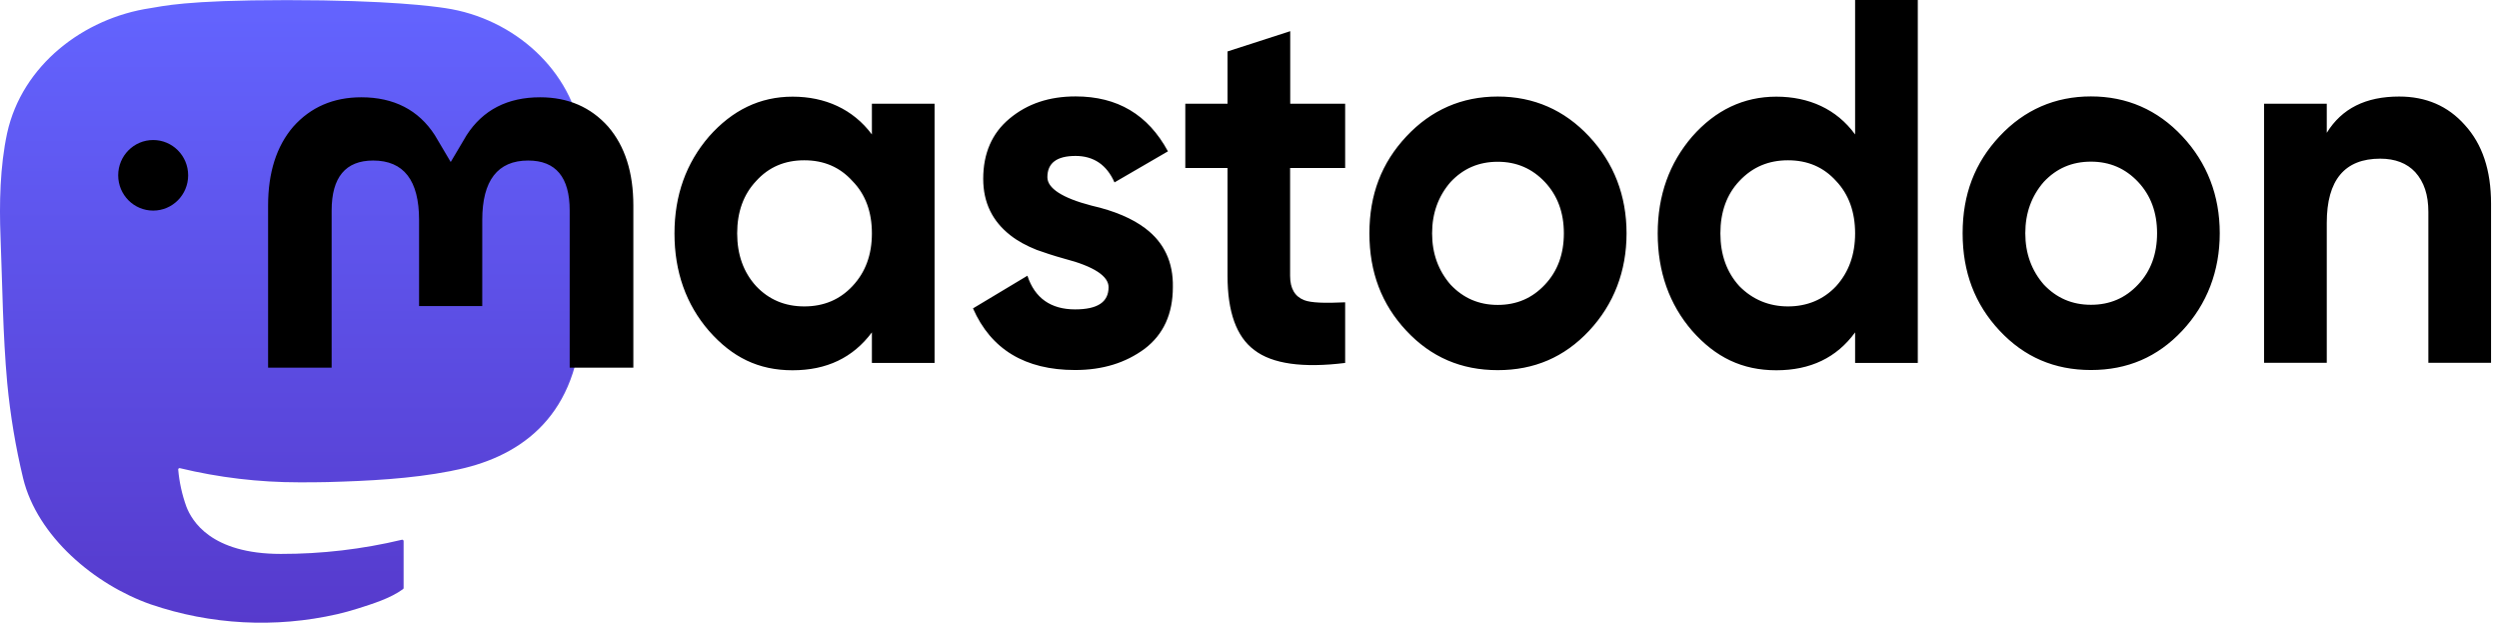
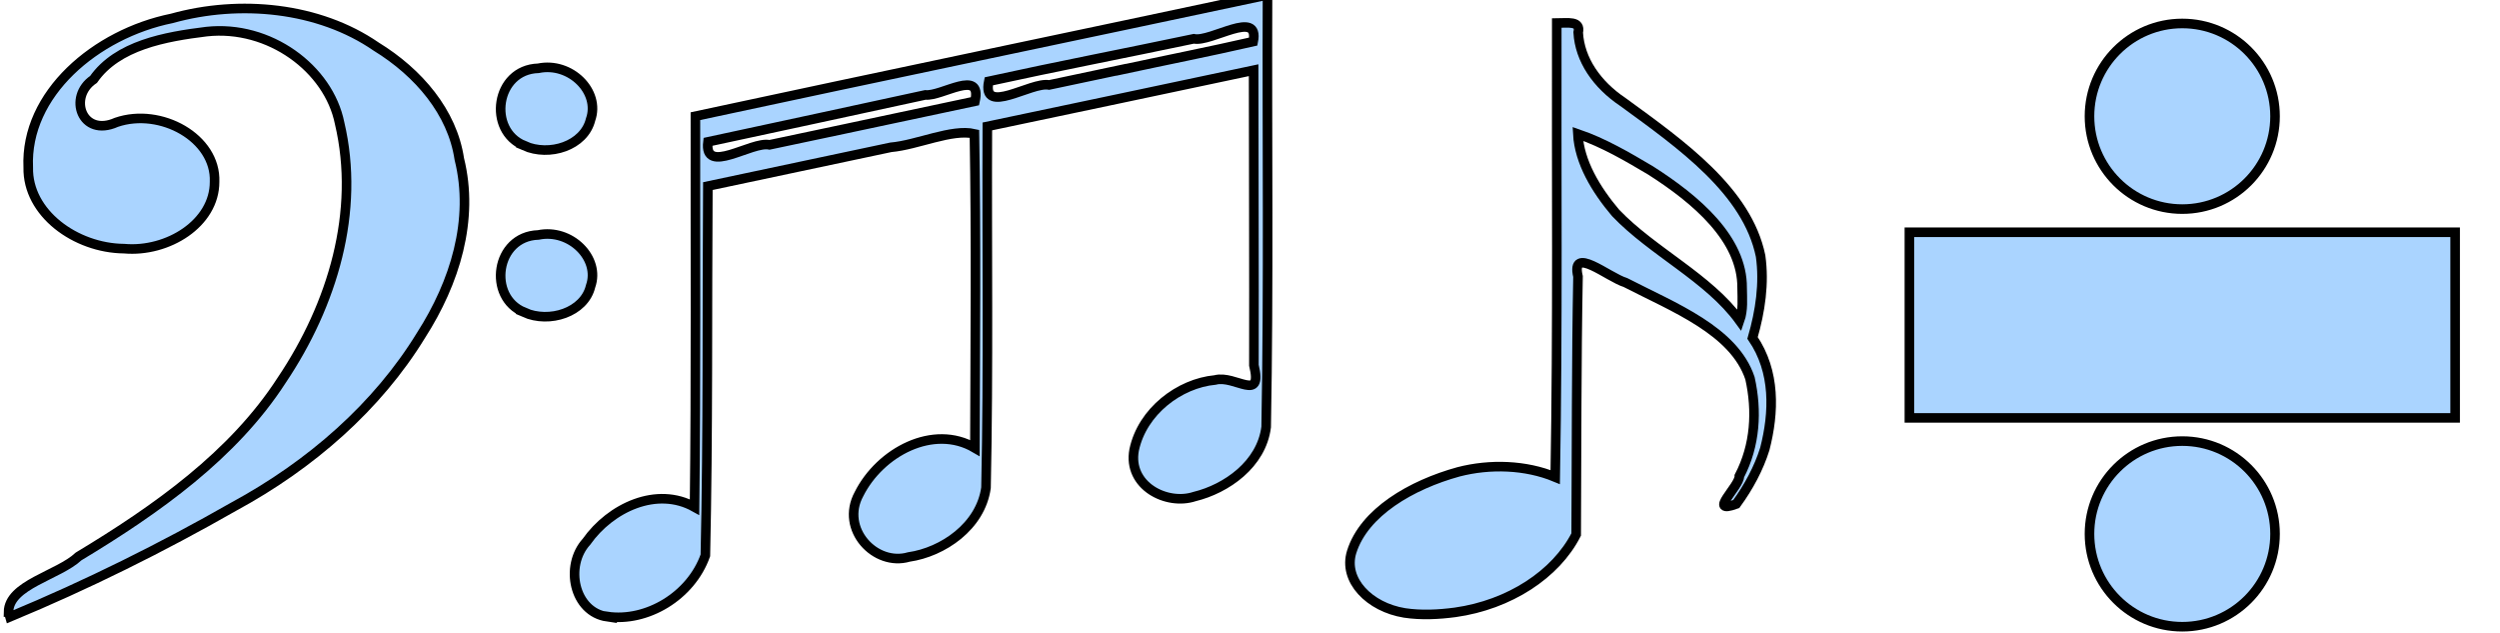
- <svg xmlns="http://www.w3.org/2000/svg" xmlns:xlink="http://www.w3.org/1999/xlink" width="261" height="66" viewBox="0 0 261 66" fill="none">
+ <svg xmlns="http://www.w3.org/2000/svg" width="261" height="66">
  <symbol id="logo-symbol-wordmark">
-     <path d="M60.754 14.403C59.814 7.419 53.727 1.916 46.512 0.849C45.294 0.669 40.682 0.013 29.997 0.013H29.918C19.23 0.013 16.937 0.669 15.72 0.849C8.705 1.886 2.299 6.832 0.745 13.898C-0.003 17.378 -0.083 21.237 0.056 24.776C0.254 29.851 0.293 34.918 0.753 39.973C1.072 43.331 1.628 46.661 2.417 49.941C3.894 55.997 9.875 61.037 15.734 63.093C22.008 65.237 28.754 65.593 35.218 64.121C35.929 63.956 36.632 63.764 37.325 63.545C38.897 63.046 40.738 62.487 42.091 61.507C42.11 61.493 42.125 61.475 42.136 61.455C42.147 61.434 42.153 61.412 42.153 61.389V56.49C42.153 56.469 42.148 56.447 42.138 56.428C42.129 56.409 42.115 56.392 42.098 56.379C42.081 56.365 42.061 56.356 42.04 56.351C42.019 56.346 41.997 56.347 41.976 56.351C37.834 57.341 33.59 57.836 29.332 57.829C22.005 57.829 20.034 54.351 19.469 52.904C19.016 51.653 18.727 50.348 18.612 49.022C18.611 49 18.615 48.977 18.624 48.957C18.633 48.937 18.647 48.919 18.664 48.904C18.682 48.89 18.702 48.88 18.724 48.876C18.745 48.871 18.768 48.871 18.79 48.877C22.862 49.859 27.037 50.355 31.227 50.354C32.234 50.354 33.239 50.354 34.246 50.328C38.46 50.209 42.901 49.994 47.047 49.184C47.15 49.164 47.253 49.146 47.342 49.119C53.881 47.864 60.104 43.923 60.736 33.943C60.76 33.55 60.819 29.828 60.819 29.42C60.822 28.035 61.265 19.591 60.754 14.403Z" fill="url(#paint0_linear_89_11)" />
-     <path d="M12.344 18.303C12.344 16.267 13.978 14.619 15.997 14.619C18.016 14.619 19.65 16.267 19.65 18.303C19.65 20.34 18.016 21.987 15.997 21.987C13.978 21.987 12.344 20.34 12.344 18.303Z" fill="currentColor" />
-     <path d="M66.148 21.468V38.384H59.499V21.974C59.499 18.511 58.058 16.76 55.164 16.76C51.975 16.76 50.367 18.848 50.367 22.96V31.95H43.769V22.96C43.769 18.835 42.174 16.76 38.971 16.76C36.09 16.76 34.637 18.511 34.637 21.974V38.384H28V21.468C28 18.018 28.875 15.268 30.624 13.231C32.437 11.195 34.804 10.157 37.736 10.157C41.132 10.157 43.717 11.48 45.415 14.114L47.074 16.915L48.733 14.114C50.431 11.48 53.004 10.157 56.412 10.157C59.344 10.157 61.711 11.195 63.525 13.231C65.274 15.268 66.148 18.005 66.148 21.468ZM89.03 29.874C90.406 28.409 91.062 26.579 91.062 24.361C91.062 22.143 90.406 20.301 89.03 18.9C87.705 17.434 86.033 16.734 84.001 16.734C81.969 16.734 80.296 17.434 78.972 18.9C77.647 20.301 76.991 22.143 76.991 24.361C76.991 26.579 77.647 28.422 78.972 29.874C80.296 31.275 81.969 31.989 84.001 31.989C86.033 31.989 87.705 31.288 89.03 29.874ZM91.062 10.832H97.609V37.891H91.062V34.7C89.081 37.346 86.342 38.656 82.779 38.656C79.216 38.656 76.477 37.307 74.046 34.544C71.653 31.781 70.444 28.37 70.444 24.374C70.444 20.379 71.666 17.019 74.046 14.256C76.489 11.493 79.383 10.092 82.779 10.092C86.174 10.092 89.081 11.389 91.062 14.036V10.845V10.832ZM119.654 23.868C121.583 25.334 122.548 27.384 122.496 29.978C122.496 32.741 121.532 34.907 119.551 36.412C117.57 37.878 115.178 38.63 112.284 38.63C107.049 38.63 103.499 36.464 101.621 32.196L107.306 28.785C108.065 31.107 109.737 32.3 112.284 32.3C114.625 32.3 115.782 31.548 115.782 29.978C115.782 28.837 114.265 27.812 111.165 27.008C109.995 26.683 109.03 26.359 108.271 26.087C107.204 25.659 106.29 25.166 105.532 24.569C103.654 23.103 102.689 21.157 102.689 18.667C102.689 16.02 103.602 13.906 105.429 12.388C107.306 10.819 109.596 10.066 112.335 10.066C116.709 10.066 119.898 11.96 121.982 15.8L116.4 19.043C115.59 17.201 114.213 16.28 112.335 16.28C110.355 16.28 109.39 17.032 109.39 18.498C109.39 19.64 110.908 20.664 114.008 21.468C116.4 22.013 118.278 22.818 119.641 23.855L119.654 23.868ZM140.477 17.538H134.741V28.798C134.741 30.147 135.255 30.964 136.22 31.34C136.927 31.613 138.355 31.665 140.49 31.561V37.891C136.079 38.436 132.876 37.995 130.998 36.542C129.12 35.141 128.207 32.534 128.207 28.811V17.538H123.795V10.832H128.207V5.37L134.754 3.256V10.832H140.49V17.538H140.477ZM161.352 29.719C162.677 28.318 163.333 26.528 163.333 24.361C163.333 22.195 162.677 20.418 161.352 19.004C160.027 17.603 158.407 16.889 156.426 16.889C154.445 16.889 152.825 17.59 151.5 19.004C150.227 20.47 149.571 22.247 149.571 24.361C149.571 26.476 150.227 28.253 151.5 29.719C152.825 31.12 154.445 31.833 156.426 31.833C158.407 31.833 160.027 31.133 161.352 29.719ZM146.883 34.531C144.297 31.768 143.024 28.422 143.024 24.361C143.024 20.301 144.297 17.006 146.883 14.243C149.468 11.48 152.67 10.079 156.426 10.079C160.182 10.079 163.384 11.48 165.97 14.243C168.555 17.006 169.88 20.418 169.88 24.361C169.88 28.305 168.555 31.768 165.97 34.531C163.384 37.294 160.233 38.643 156.426 38.643C152.619 38.643 149.468 37.294 146.883 34.531ZM191.771 29.874C193.095 28.409 193.751 26.579 193.751 24.361C193.751 22.143 193.095 20.301 191.771 18.9C190.446 17.434 188.774 16.734 186.742 16.734C184.709 16.734 183.037 17.434 181.661 18.9C180.336 20.301 179.68 22.143 179.68 24.361C179.68 26.579 180.336 28.422 181.661 29.874C183.037 31.275 184.761 31.989 186.742 31.989C188.722 31.989 190.446 31.288 191.771 29.874ZM193.751 0H200.298V37.891H193.751V34.7C191.822 37.346 189.082 38.656 185.52 38.656C181.957 38.656 179.179 37.307 176.735 34.544C174.343 31.781 173.134 28.37 173.134 24.374C173.134 20.379 174.356 17.019 176.735 14.256C179.166 11.493 182.111 10.092 185.52 10.092C188.928 10.092 191.822 11.389 193.751 14.036V0.013V0ZM223.308 29.706C224.633 28.305 225.289 26.515 225.289 24.348C225.289 22.182 224.633 20.405 223.308 18.991C221.983 17.59 220.363 16.877 218.382 16.877C216.401 16.877 214.78 17.577 213.456 18.991C212.182 20.457 211.526 22.234 211.526 24.348C211.526 26.463 212.182 28.24 213.456 29.706C214.78 31.107 216.401 31.82 218.382 31.82C220.363 31.82 221.983 31.12 223.308 29.706ZM208.838 34.518C206.253 31.755 204.98 28.409 204.98 24.348C204.98 20.288 206.253 16.993 208.838 14.23C211.424 11.467 214.626 10.066 218.382 10.066C222.137 10.066 225.34 11.467 227.925 14.23C230.511 16.993 231.835 20.405 231.835 24.348C231.835 28.292 230.511 31.755 227.925 34.518C225.34 37.281 222.189 38.63 218.382 38.63C214.575 38.63 211.424 37.281 208.838 34.518ZM260.17 21.261V37.878H253.623V22.13C253.623 20.34 253.173 18.991 252.247 17.966C251.385 17.045 250.164 16.565 248.594 16.565C244.89 16.565 243.012 18.783 243.012 23.272V37.878H236.466V10.832H243.012V13.867C244.581 11.325 247.077 10.079 250.575 10.079C253.366 10.079 255.656 11.052 257.431 13.05C259.257 15.047 260.17 17.759 260.17 21.274" fill="currentColor" />
+     <path d="m60.75,14.4c-0.94,-6.98 -7.02,-12.48 -14.24,-13.55c-1.22,-0.18 -5.83,-0.84 -16.51,-0.84l-0.08,0c-10.69,0 -12.98,0.66 -14.2,0.84c-7.02,1.04 -13.42,5.98 -14.98,13.05c-0.74,3.48 -0.82,7.34 -0.68,10.88c0.19,5.07 0.23,10.14 0.69,15.19c0.32,3.36 0.88,6.69 1.67,9.97c1.47,6.06 7.45,11.1 13.31,13.15c6.28,2.15 13.02,2.5 19.49,1.03c0.71,-0.16 1.41,-0.36 2.11,-0.57c1.57,-0.5 3.41,-1.06 4.76,-2.04c0.02,-0.02 0.04,-0.03 0.05,-0.06c0.01,-0.02 0.01,-0.04 0.01,-0.06l0,-4.9c0,-0.02 0,-0.04 -0.01,-0.06c-0.01,-0.02 -0.03,-0.04 -0.04,-0.05c-0.02,-0.01 -0.04,-0.02 -0.06,-0.03c-0.02,0 -0.04,0 -0.06,0c-4.15,0.99 -8.39,1.49 -12.65,1.48c-7.33,0 -9.3,-3.48 -9.86,-4.93c-0.45,-1.25 -0.74,-2.55 -0.86,-3.88c0,-0.02 0.01,-0.04 0.01,-0.06c0.01,-0.02 0.03,-0.04 0.04,-0.06c0.02,-0.01 0.04,-0.02 0.06,-0.02c0.03,-0.01 0.05,-0.01 0.07,0c4.07,0.98 8.25,1.48 12.44,1.47c1,0 2.01,0 3.02,-0.02c4.21,-0.12 8.65,-0.34 12.8,-1.15c0.1,-0.02 0.2,-0.03 0.29,-0.06c6.54,-1.26 12.76,-5.2 13.4,-15.18c0.02,-0.39 0.08,-4.11 0.08,-4.52c0,-1.39 0.45,-9.83 -0.07,-15.02z" fill="url(#paint0_linear_89_11)" id="svg_1" />
+     <path d="m12.34,18.3c0,-2.03 1.64,-3.68 3.66,-3.68c2.02,0 3.65,1.65 3.65,3.68c0,2.04 -1.63,3.69 -3.65,3.69c-2.02,0 -3.66,-1.65 -3.66,-3.69z" fill="currentColor" id="svg_2" />
+     <path d="m66.15,21.47l0,16.91l-6.65,0l0,-16.41c0,-3.46 -1.44,-5.21 -4.34,-5.21c-3.19,0 -4.79,2.09 -4.79,6.2l0,8.99l-6.6,0l0,-8.99c0,-4.12 -1.6,-6.2 -4.8,-6.2c-2.88,0 -4.33,1.75 -4.33,5.21l0,16.41l-6.64,0l0,-16.91c0,-3.45 0.87,-6.2 2.62,-8.24c1.82,-2.04 4.18,-3.07 7.12,-3.07c3.39,0 5.98,1.32 7.67,3.95l1.66,2.81l1.66,-2.81c1.7,-2.63 4.27,-3.95 7.68,-3.95c2.93,0 5.3,1.03 7.11,3.07c1.75,2.04 2.63,4.77 2.63,8.24zm22.88,8.4c1.38,-1.46 2.03,-3.29 2.03,-5.51c0,-2.22 -0.65,-4.06 -2.03,-5.46c-1.33,-1.47 -3,-2.17 -5.03,-2.17c-2.03,0 -3.7,0.7 -5.03,2.17c-1.32,1.4 -1.98,3.24 -1.98,5.46c0,2.22 0.66,4.06 1.98,5.51c1.33,1.41 3,2.12 5.03,2.12c2.03,0 3.7,-0.7 5.03,-2.12zm2.03,-19.04l6.55,0l0,27.06l-6.55,0l0,-3.19c-1.98,2.65 -4.72,3.96 -8.28,3.96c-3.56,0 -6.3,-1.35 -8.73,-4.12c-2.4,-2.76 -3.61,-6.17 -3.61,-10.17c0,-3.99 1.23,-7.35 3.61,-10.11c2.44,-2.77 5.33,-4.17 8.73,-4.17c3.39,0 6.3,1.3 8.28,3.95l0,-3.2l0,-0.01zm28.59,13.04c1.93,1.46 2.9,3.51 2.85,6.11c0,2.76 -0.97,4.93 -2.95,6.43c-1.98,1.47 -4.37,2.22 -7.27,2.22c-5.23,0 -8.78,-2.17 -10.66,-6.43l5.69,-3.42c0.75,2.33 2.43,3.52 4.97,3.52c2.35,0 3.5,-0.75 3.5,-2.32c0,-1.14 -1.51,-2.17 -4.61,-2.97c-1.17,-0.33 -2.14,-0.65 -2.9,-0.92c-1.07,-0.43 -1.98,-0.92 -2.74,-1.52c-1.88,-1.47 -2.84,-3.41 -2.84,-5.9c0,-2.65 0.91,-4.76 2.74,-6.28c1.88,-1.57 4.17,-2.32 6.9,-2.32c4.38,0 7.57,1.89 9.65,5.73l-5.58,3.24c-0.81,-1.84 -2.19,-2.76 -4.07,-2.76c-1.97,0 -2.94,0.75 -2.94,2.22c0,1.14 1.52,2.16 4.62,2.97c2.39,0.54 4.27,1.35 5.63,2.39l0.01,0.01zm20.83,-6.33l-5.74,0l0,11.26c0,1.35 0.51,2.16 1.48,2.54c0.71,0.27 2.13,0.32 4.27,0.22l0,6.33c-4.41,0.55 -7.61,0.1 -9.49,-1.35c-1.88,-1.4 -2.79,-4.01 -2.79,-7.73l0,-11.27l-4.41,0l0,-6.71l4.41,0l0,-5.46l6.54,-2.11l0,7.57l5.74,0l0,6.71l-0.01,0zm20.87,12.18c1.33,-1.4 1.98,-3.19 1.98,-5.36c0,-2.16 -0.65,-3.94 -1.98,-5.36c-1.32,-1.4 -2.94,-2.11 -4.92,-2.11c-1.99,0 -3.61,0.7 -4.93,2.11c-1.27,1.47 -1.93,3.25 -1.93,5.36c0,2.12 0.66,3.89 1.93,5.36c1.32,1.4 2.94,2.11 4.93,2.11c1.98,0 3.6,-0.7 4.92,-2.11zm-14.47,4.81c-2.58,-2.76 -3.86,-6.11 -3.86,-10.17c0,-4.06 1.28,-7.35 3.86,-10.12c2.59,-2.76 5.79,-4.16 9.55,-4.16c3.75,0 6.95,1.4 9.54,4.16c2.59,2.77 3.91,6.18 3.91,10.12c0,3.94 -1.32,7.41 -3.91,10.17c-2.59,2.76 -5.74,4.11 -9.54,4.11c-3.81,0 -6.96,-1.35 -9.55,-4.11zm44.89,-4.66c1.32,-1.46 1.98,-3.29 1.98,-5.51c0,-2.22 -0.66,-4.06 -1.98,-5.46c-1.32,-1.47 -3,-2.17 -5.03,-2.17c-2.03,0 -3.7,0.7 -5.08,2.17c-1.32,1.4 -1.98,3.24 -1.98,5.46c0,2.22 0.66,4.06 1.98,5.51c1.38,1.41 3.1,2.12 5.08,2.12c1.98,0 3.71,-0.7 5.03,-2.12zm1.98,-29.87l6.55,0l0,37.89l-6.55,0l0,-3.19c-1.93,2.65 -4.67,3.96 -8.23,3.96c-3.56,0 -6.34,-1.35 -8.78,-4.12c-2.4,-2.76 -3.61,-6.17 -3.61,-10.17c0,-3.99 1.23,-7.35 3.61,-10.11c2.43,-2.77 5.37,-4.17 8.78,-4.17c3.41,0 6.3,1.3 8.23,3.95l0,-14.03l0,-0.01zm29.56,29.71c1.32,-1.41 1.98,-3.2 1.98,-5.36c0,-2.17 -0.66,-3.95 -1.98,-5.36c-1.33,-1.4 -2.95,-2.11 -4.93,-2.11c-1.98,0 -3.6,0.7 -4.92,2.11c-1.28,1.47 -1.93,3.24 -1.93,5.36c0,2.11 0.65,3.89 1.93,5.36c1.32,1.4 2.94,2.11 4.92,2.11c1.98,0 3.6,-0.7 4.93,-2.11zm-14.47,4.81c-2.59,-2.76 -3.86,-6.11 -3.86,-10.17c0,-4.06 1.27,-7.36 3.86,-10.12c2.58,-2.76 5.79,-4.16 9.54,-4.16c3.76,0 6.96,1.4 9.55,4.16c2.58,2.76 3.91,6.17 3.91,10.12c0,3.94 -1.33,7.41 -3.91,10.17c-2.59,2.76 -5.74,4.11 -9.55,4.11c-3.81,0 -6.96,-1.35 -9.54,-4.11zm51.33,-13.26l0,16.62l-6.55,0l0,-15.75c0,-1.79 -0.45,-3.14 -1.37,-4.16c-0.87,-0.92 -2.09,-1.4 -3.66,-1.4c-3.7,0 -5.58,2.21 -5.58,6.7l0,14.61l-6.54,0l0,-27.05l6.54,0l0,3.04c1.57,-2.55 4.07,-3.79 7.56,-3.79c2.8,0 5.09,0.97 6.86,2.97c1.83,2 2.74,4.71 2.74,8.22" fill="currentColor" id="svg_3" />
    <defs>
-       <linearGradient id="paint0_linear_89_11" x1="30.5" y1="0.013" x2="30.5" y2="65.013" gradientUnits="userSpaceOnUse">
+       <linearGradient id="paint0_linear_89_11" x1="Infinity" x2="Infinity" y1="Infinity" y2="Infinity">
        <stop stop-color="#6364FF" />
        <stop offset="1" stop-color="#563ACC" />
      </linearGradient>
    </defs>
  </symbol>
-   <use xlink:href="#logo-symbol-wordmark" />
+   <g class="layer">
+     <path d="m0.89,63.9c0.03,-2.87 5.2,-3.82 7.32,-5.81c8.19,-4.93 16.18,-10.61 21.2,-18.38c5.34,-7.93 8.23,-17.65 6.06,-26.85c-1.15,-5.71 -7.35,-10.28 -13.9,-9.56c-4.32,0.53 -9.3,1.42 -11.8,4.99c-2.71,1.82 -1.22,6.1 2.39,4.48c4.62,-1.58 10.43,1.64 10.25,6.21c0.01,4.33 -4.89,7.39 -9.45,6.98c-5.08,-0.05 -10.11,-3.72 -10.01,-8.48c-0.35,-7.68 7.06,-13.95 15,-15.56c7.1,-1.98 15.35,-1.18 21.33,2.94c4.45,2.73 7.96,6.86 8.69,11.74c1.58,6.34 -0.46,12.89 -4,18.41c-4.55,7.43 -11.5,13.52 -19.57,17.89c-7.5,4.28 -15.29,8.15 -23.36,11.5c-0.05,-0.17 -0.09,-0.33 -0.14,-0.5zm53.85,-31.3c-3.86,-1.57 -3.01,-7.93 1.48,-8.07c3.36,-0.7 6.5,2.45 5.46,5.36c-0.65,2.72 -4.3,3.9 -6.95,2.72zm0,-17.4c-3.86,-1.57 -3.01,-7.93 1.48,-8.07c3.36,-0.7 6.5,2.45 5.46,5.36c-0.67,2.73 -4.29,3.9 -6.95,2.72z" fill="#aad4ff" id="svg_5" stroke="#000000" stroke-dasharray="null" stroke-linecap="null" stroke-linejoin="null" stroke-opacity="null" />
+     <path d="m63.42,64.39c-3.48,-0.5 -4.47,-5.31 -2.17,-7.83c2.52,-3.57 7.35,-5.82 11.29,-3.62c0.16,-13.6 0.07,-27.21 0.09,-40.81c19.91,-4.28 39.84,-8.42 59.75,-12.66c-0.06,15.04 0.14,30.08 -0.14,45.11c-0.48,3.88 -4.16,6.45 -7.48,7.26c-2.91,0.96 -7,-1.12 -6.31,-4.86c0.85,-4.04 4.73,-6.96 8.46,-7.31c2.09,-0.56 5.01,2.42 4.05,-1.54c0.02,-10.27 -0.02,-20.53 -0.03,-30.8c-9.27,1.96 -18.54,3.93 -27.81,5.87c-0.06,12.57 0.13,25.15 -0.14,37.72c-0.56,4.04 -4.52,6.72 -8.06,7.23c-3.51,1.02 -7.19,-2.91 -5.21,-6.56c2.19,-4.38 7.77,-7.37 12.11,-4.82c0.03,-10.93 0.14,-21.87 -0.05,-32.8c-2.35,-0.55 -5.96,1.17 -8.73,1.41c-6.37,1.35 -12.74,2.7 -19.11,4.05c-0.09,12.85 0.03,25.71 -0.26,38.55c-1.5,4.24 -6.12,7 -10.27,6.38l0,0zm24.66,-50.9c4.58,-0.97 9.17,-1.94 13.75,-2.92c0.77,-3.47 -3.48,-0.47 -5.19,-0.66c-7.57,1.64 -15.13,3.28 -22.7,4.9c-0.44,3.55 4.56,-0.1 6.43,0.31c2.57,-0.54 5.14,-1.08 7.71,-1.63zm29,-6.2c4.6,-0.99 9.22,-1.9 13.81,-2.95c0.69,-3.45 -4.42,0.11 -6.21,-0.29c-7.13,1.5 -14.29,2.88 -21.41,4.44c-0.76,3.66 4.43,0.01 6.3,0.38c2.5,-0.53 5.01,-1.06 7.51,-1.59z" fill="#aad4ff" id="svg_9" stroke="#000000" stroke-dasharray="null" stroke-linecap="null" stroke-linejoin="null" stroke-opacity="null" transform="matrix(1, 0, 0, 1, 0, 0)" />
+     <path d="m146.7,63.99c-3.67,-0.59 -6.45,-3.42 -5.53,-6.37c1.3,-4.14 6.23,-7 11.16,-8.36c3.29,-0.85 7.01,-0.73 10.1,0.55c0.28,-15.8 0.12,-31.6 0.16,-47.4c1.11,0 2.54,-0.28 2.24,0.98c0.16,2.84 1.94,5.43 4.67,7.26c6.11,4.45 12.98,9.29 14.38,16.08c0.4,2.86 -0.03,5.75 -0.84,8.55c2.41,3.52 2.26,7.78 1.28,11.59c-0.63,2.01 -1.67,3.95 -2.98,5.75c-3.1,1.13 0.37,-1.85 0.32,-2.92c1.68,-3.22 1.87,-6.81 1.11,-10.21c-1.66,-4.97 -7.95,-7.39 -13,-9.99c-1.83,-0.56 -5.74,-3.94 -4.96,-0.63c-0.17,8.97 -0.14,17.95 -0.19,26.93c-2.12,4.16 -6.99,7.34 -12.64,8.13c-1.73,0.23 -3.55,0.32 -5.28,0.06zm35.25,-33.93c0.05,-5.11 -4.81,-9.24 -9.57,-12.27c-2.38,-1.41 -4.91,-2.9 -7.59,-3.81c0.16,2.94 1.88,5.8 3.94,8.24c3.87,4.06 9.72,6.78 12.96,11.25c0.39,-1.11 0.27,-2.28 0.26,-3.41z" fill="#aad4ff" fill-opacity="null" id="svg_11" stroke="#000000" stroke-dasharray="null" stroke-linecap="null" stroke-linejoin="null" stroke-opacity="null" />
+     <path d="m227.92,2.45l0,0c5.35,0 9.69,4.34 9.69,9.69c0,5.35 -4.34,9.69 -9.69,9.69c-5.35,0 -9.69,-4.34 -9.69,-9.69c0,-5.35 4.34,-9.69 9.69,-9.69zm0,62.98c-5.35,0 -9.69,-4.34 -9.69,-9.69c0,-5.35 4.34,-9.69 9.69,-9.69c5.35,0 9.69,4.34 9.69,9.69c0,5.35 -4.34,9.69 -9.69,9.69zm-28.5,-41.18l57,0l0,19.38l-57,0z" fill="#aad4ff" id="svg_13" stroke="#000000" stroke-dasharray="null" stroke-linecap="null" stroke-linejoin="null" stroke-opacity="null" transform="matrix(1, 0, 0, 1, 0, 0)" />
+   </g>
</svg>
